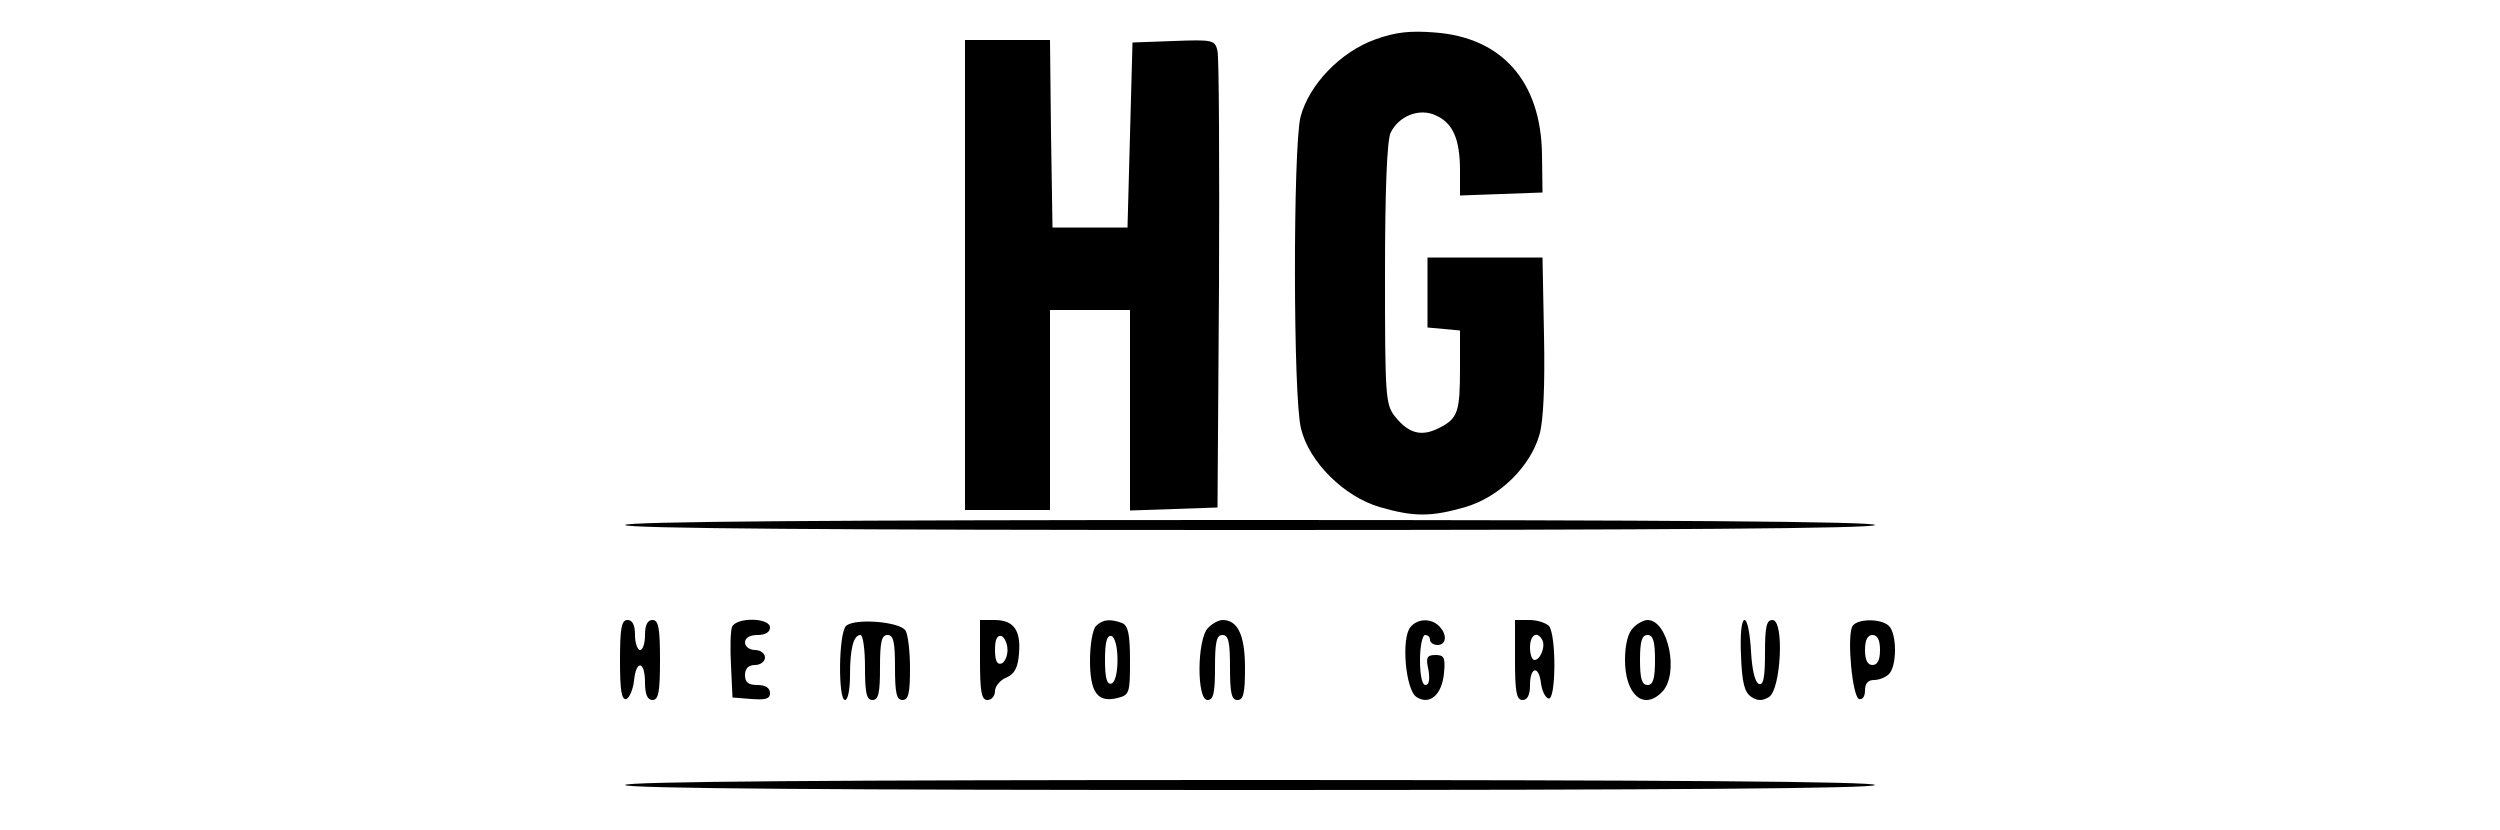
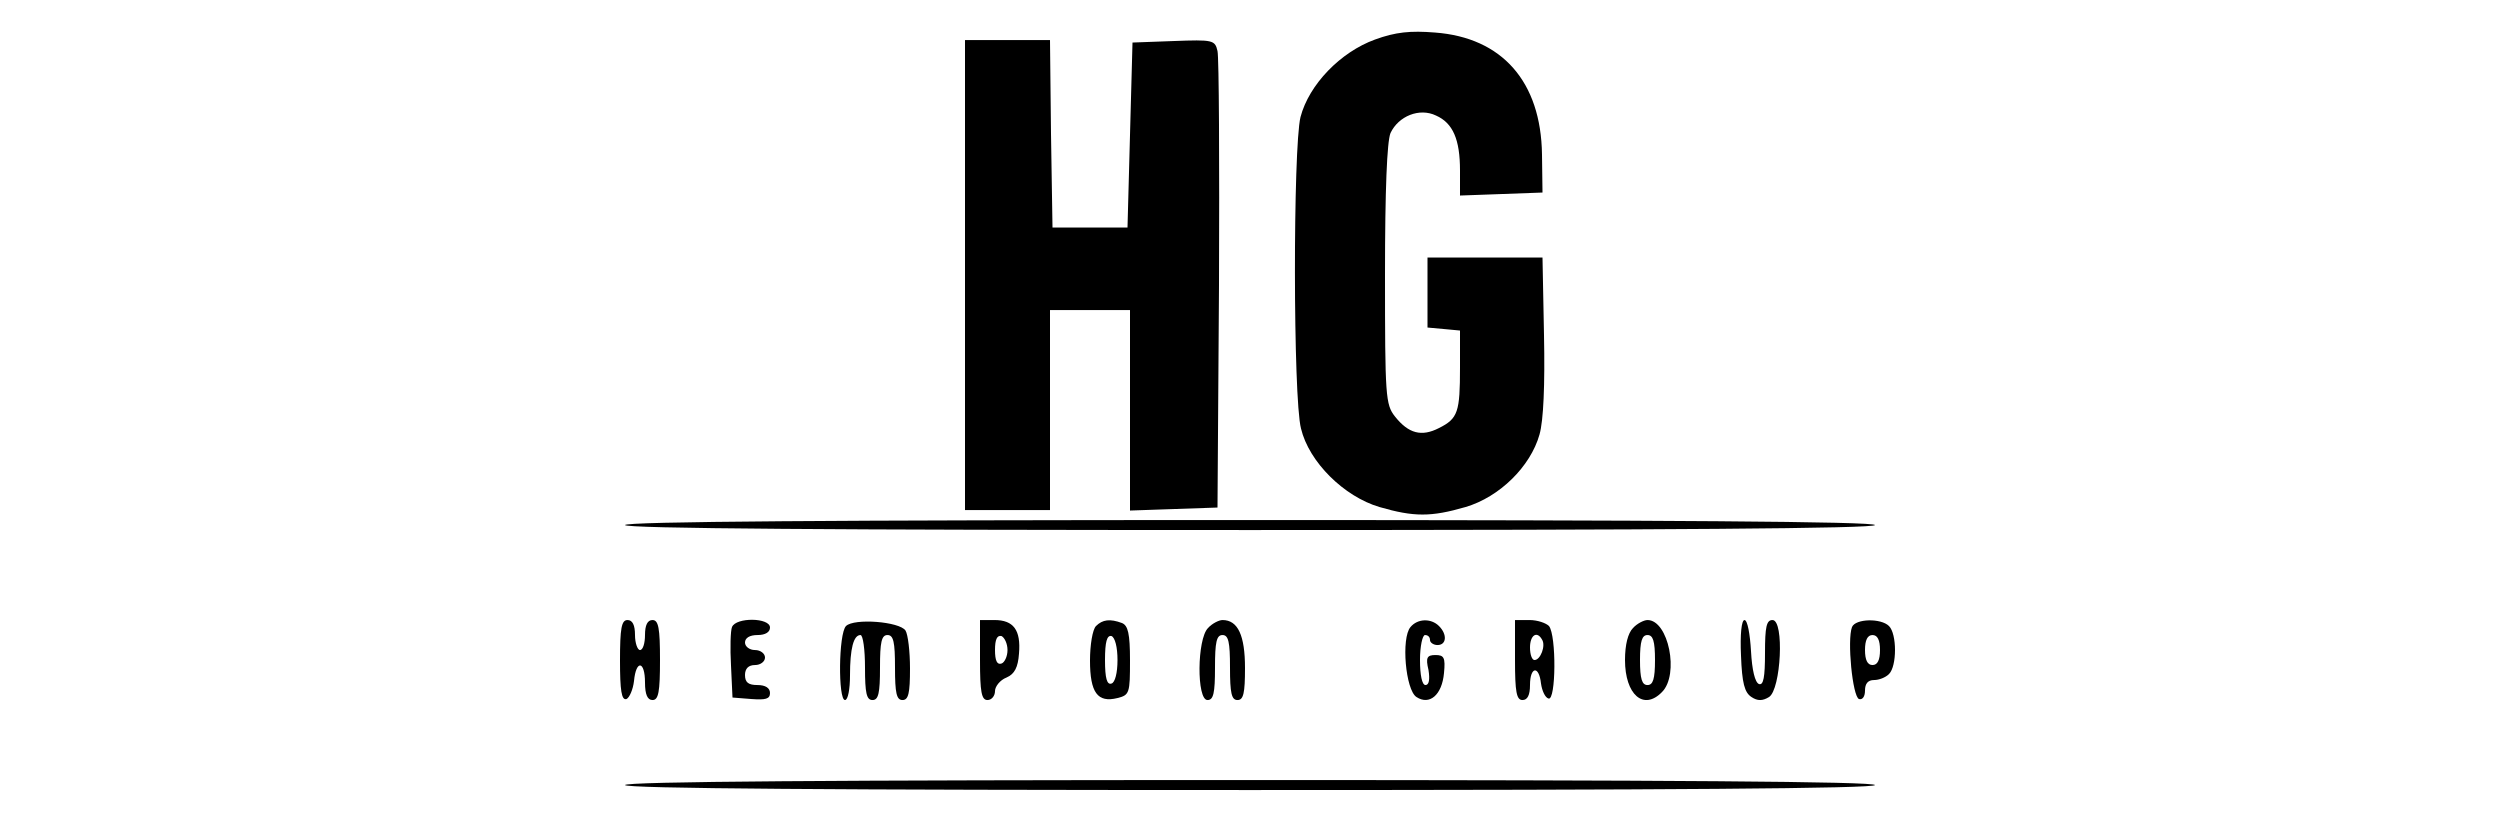
- <svg xmlns="http://www.w3.org/2000/svg" version="1.0" width="500pt" height="166pt" viewBox="0 0 500 166" preserveAspectRatio="xMidYMid meet">
+ <svg xmlns="http://www.w3.org/2000/svg" version="1.0" width="3840" height="1275" viewBox="0 0 500 166" preserveAspectRatio="xMidYMid meet" shape-rendering="geometricPrecision" text-rendering="geometricPrecision">
  <g transform="translate(0,166) scale(0.1,-0.1)" fill="#000000" stroke="none">
    <path d="M2750 1581 c-69 -25 -132 -90 -149 -155 -15 -61 -15 -562 1 -623 16 -67 86 -136 157 -157 69 -20 103 -20 172 0 68 20 130 81 148 145 8 28 11 99 9 199 l-3 155 -115 0 -115 0 0 -70 0 -70 33 -3 32 -3 0 -74 c0 -89 -4 -102 -42 -121 -35 -18 -61 -11 -88 23 -19 24 -20 40 -20 284 0 170 4 266 11 283 16 34 58 51 91 35 34 -15 48 -48 48 -110 l0 -50 83 3 82 3 -1 76 c-2 146 -80 234 -214 244 -49 4 -79 1 -120 -14z" />
    <path d="M1930 1110 l0 -470 85 0 85 0 0 200 0 200 80 0 80 0 0 -200 0 -201 88 3 87 3 3 445 c1 245 0 455 -3 468 -5 22 -9 23 -88 20 l-82 -3 -5 -185 -5 -185 -75 0 -75 0 -3 188 -2 187 -85 0 -85 0 0 -470z" />
    <path d="M1250 610 c0 -7 423 -10 1250 -10 827 0 1250 3 1250 10 0 7 -423 10 -1250 10 -827 0 -1250 -3 -1250 -10z" />
    <path d="M1240 339 c0 -60 3 -80 13 -77 6 3 13 19 15 36 4 43 22 41 22 -3 0 -24 5 -35 15 -35 12 0 15 16 15 80 0 64 -3 80 -15 80 -10 0 -15 -10 -15 -30 0 -16 -4 -30 -10 -30 -5 0 -10 14 -10 30 0 20 -5 30 -15 30 -12 0 -15 -16 -15 -81z" />
    <path d="M1464 406 c-3 -7 -4 -42 -2 -77 l3 -64 38 -3 c28 -2 37 0 37 12 0 10 -9 16 -25 16 -18 0 -25 5 -25 20 0 13 7 20 20 20 11 0 20 7 20 15 0 8 -9 15 -20 15 -11 0 -20 7 -20 15 0 9 9 15 25 15 16 0 25 6 25 15 0 20 -68 21 -76 1z" />
    <path d="M1692 408 c-15 -15 -16 -148 -2 -148 6 0 10 22 10 49 0 54 7 81 21 81 5 0 9 -29 9 -65 0 -51 3 -65 15 -65 12 0 15 14 15 65 0 51 3 65 15 65 12 0 15 -14 15 -65 0 -51 3 -65 15 -65 12 0 15 14 15 63 0 34 -4 68 -9 76 -12 18 -103 25 -119 9z" />
    <path d="M1960 340 c0 -64 3 -80 15 -80 8 0 15 8 15 18 0 9 10 22 23 27 16 7 23 20 25 48 4 47 -11 67 -49 67 l-29 0 0 -80z m55 20 c0 -13 -6 -25 -12 -27 -9 -3 -13 6 -13 27 0 21 4 30 13 28 6 -3 12 -15 12 -28z" />
    <path d="M2192 408 c-7 -7 -12 -38 -12 -69 0 -64 15 -85 55 -75 24 6 25 10 25 75 0 54 -4 70 -16 75 -24 9 -39 7 -52 -6z m43 -68 c0 -26 -5 -45 -12 -47 -9 -3 -13 10 -13 47 0 37 4 50 13 48 7 -3 12 -22 12 -48z" />
    <path d="M2416 404 c-22 -22 -23 -144 -1 -144 12 0 15 14 15 65 0 51 3 65 15 65 12 0 15 -14 15 -65 0 -51 3 -65 15 -65 12 0 15 14 15 64 0 65 -14 96 -45 96 -7 0 -21 -7 -29 -16z" />
    <path d="M2821 406 c-19 -22 -10 -126 12 -140 26 -17 51 4 55 48 3 31 0 36 -17 36 -17 0 -20 -5 -14 -30 3 -19 1 -30 -6 -30 -7 0 -11 20 -11 50 0 28 5 50 10 50 6 0 10 -4 10 -10 0 -5 7 -10 15 -10 18 0 20 21 3 38 -16 16 -43 15 -57 -2z" />
    <path d="M3030 340 c0 -64 3 -80 15 -80 10 0 15 10 15 30 0 37 18 40 22 3 2 -14 8 -28 15 -30 15 -5 16 126 1 145 -6 6 -23 12 -39 12 l-29 0 0 -80z m54 41 c8 -12 -3 -41 -15 -41 -5 0 -9 11 -9 25 0 25 14 34 24 16z" />
    <path d="M3266 404 c-10 -10 -16 -33 -16 -64 0 -69 37 -102 74 -64 35 35 13 144 -29 144 -7 0 -21 -7 -29 -16z m44 -64 c0 -38 -4 -50 -15 -50 -11 0 -15 12 -15 50 0 38 4 50 15 50 11 0 15 -12 15 -50z" />
    <path d="M3482 349 c2 -55 7 -74 21 -83 12 -8 22 -8 35 0 24 15 31 154 7 154 -12 0 -15 -13 -15 -66 0 -48 -3 -65 -12 -62 -8 3 -14 28 -16 66 -2 34 -7 62 -13 62 -6 0 -9 -29 -7 -71z" />
    <path d="M3704 406 c-10 -26 1 -139 14 -144 7 -2 12 5 12 17 0 14 6 21 18 21 10 0 23 5 30 12 16 16 16 80 0 96 -16 16 -67 15 -74 -2z m56 -46 c0 -20 -5 -30 -15 -30 -10 0 -15 10 -15 30 0 20 5 30 15 30 10 0 15 -10 15 -30z" />
    <path d="M1250 90 c0 -7 423 -10 1250 -10 827 0 1250 3 1250 10 0 7 -423 10 -1250 10 -827 0 -1250 -3 -1250 -10z" />
  </g>
</svg>
